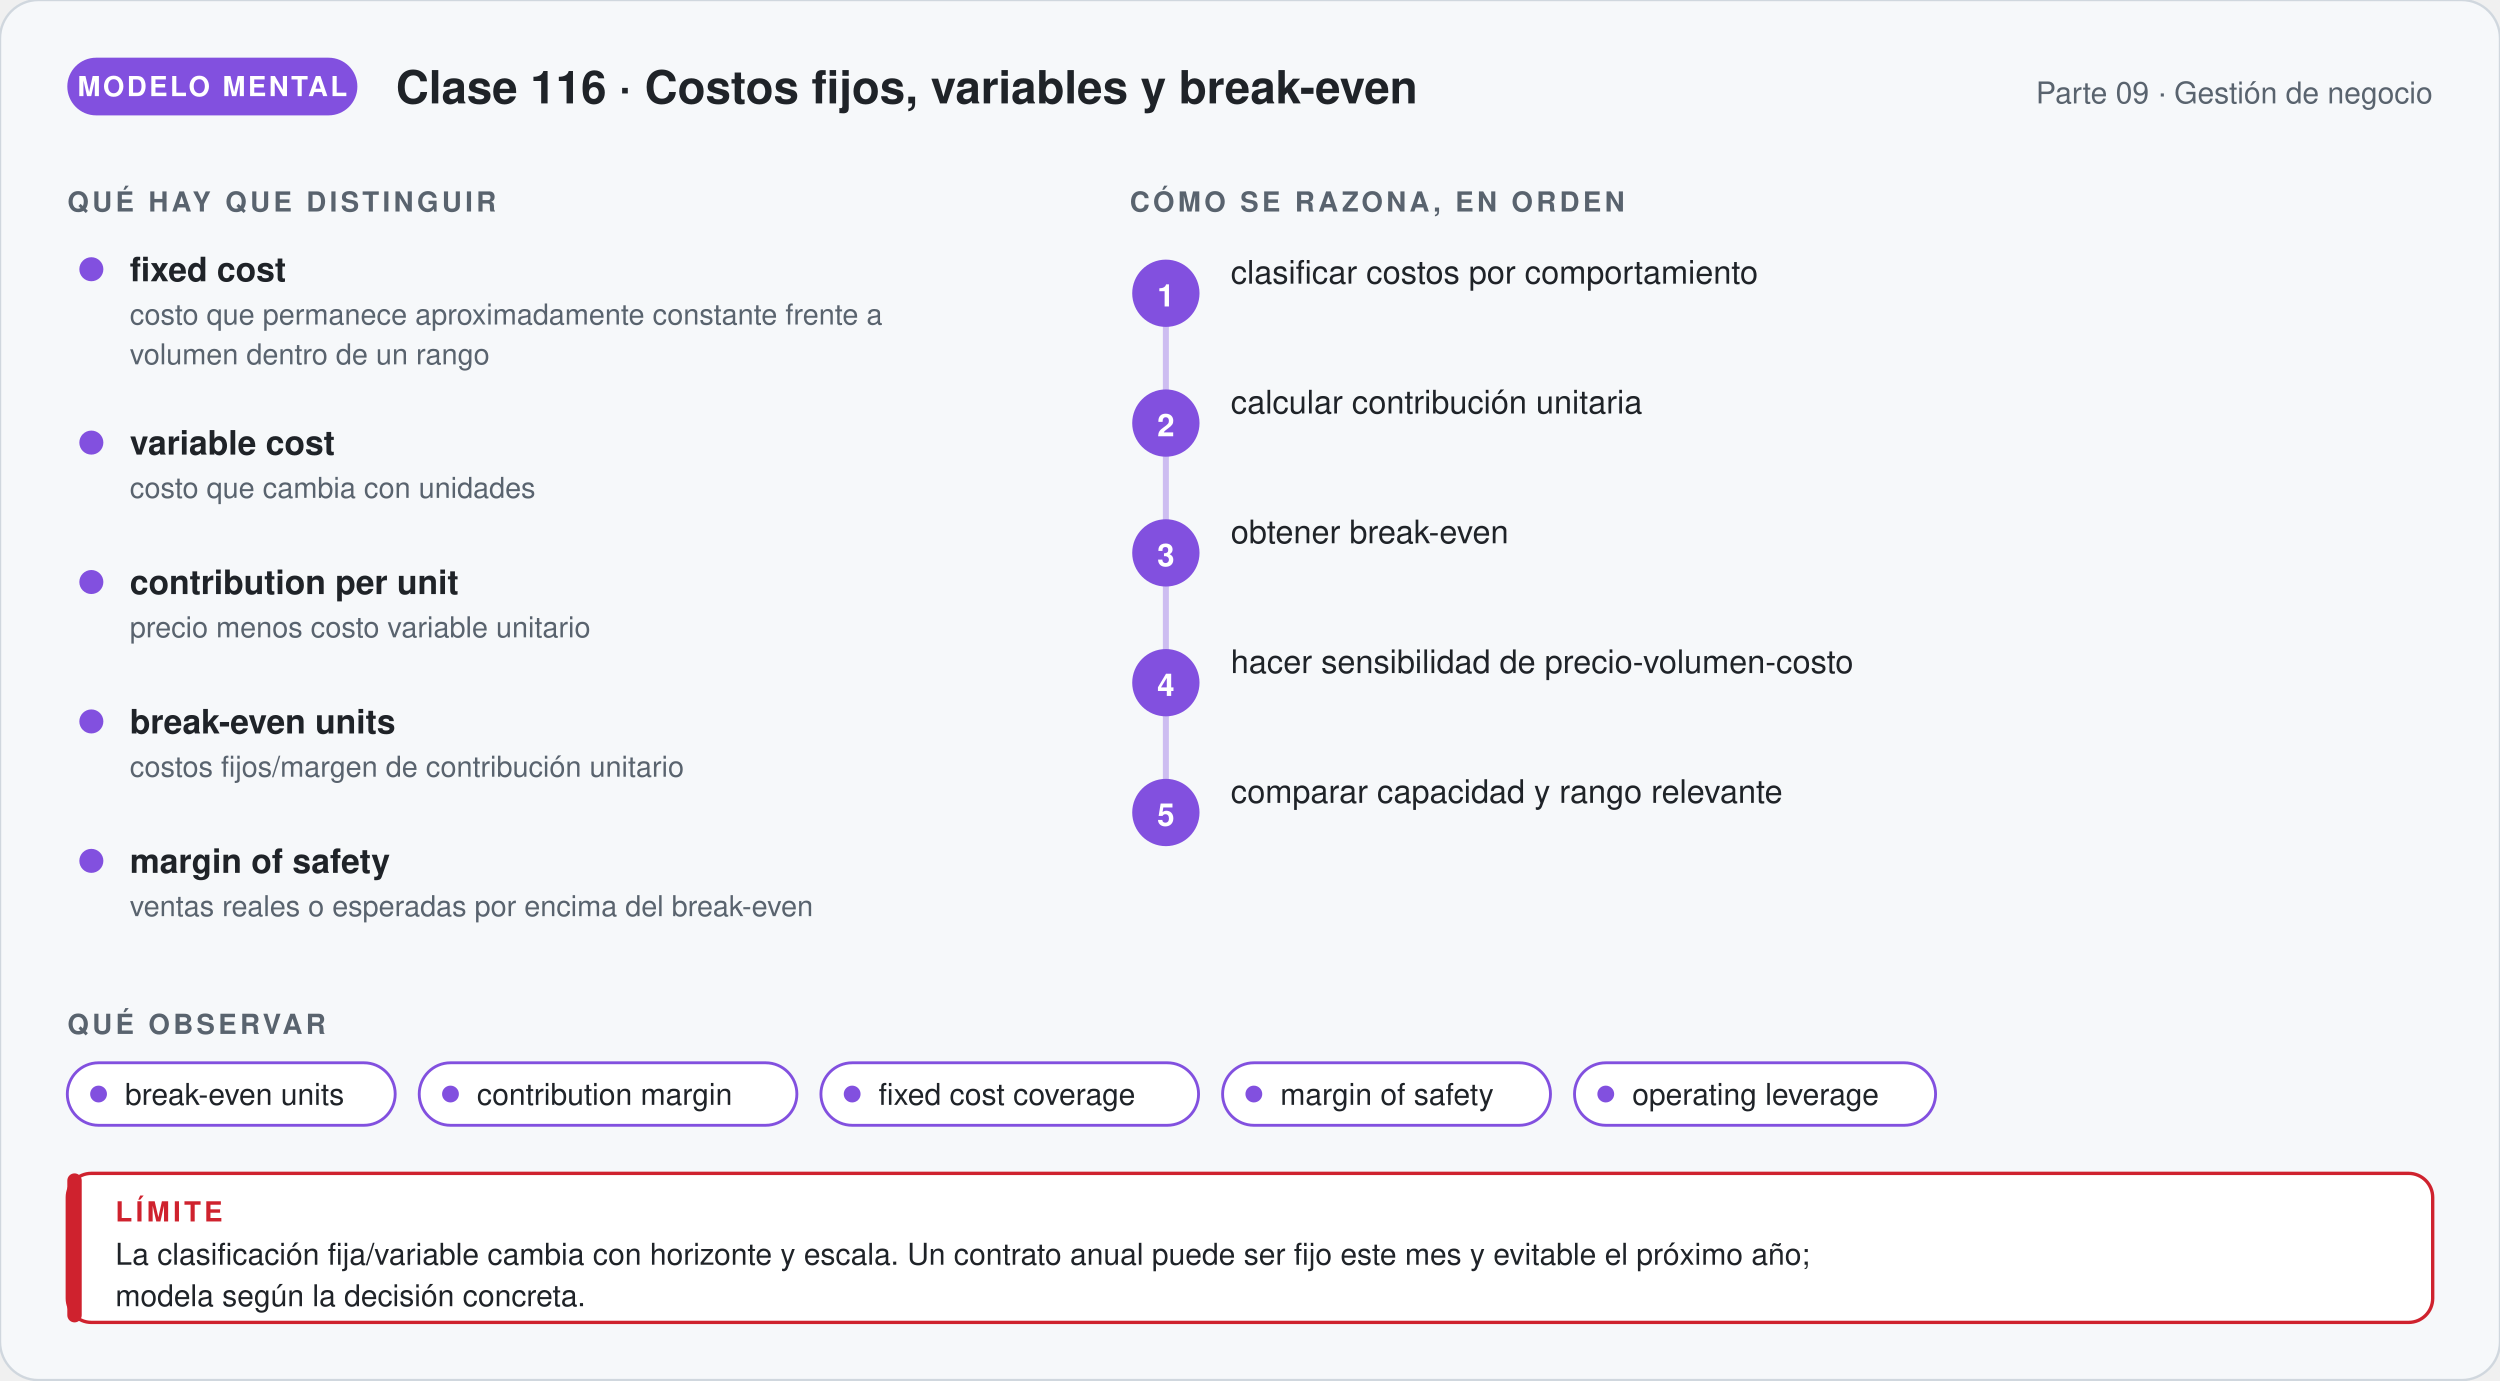
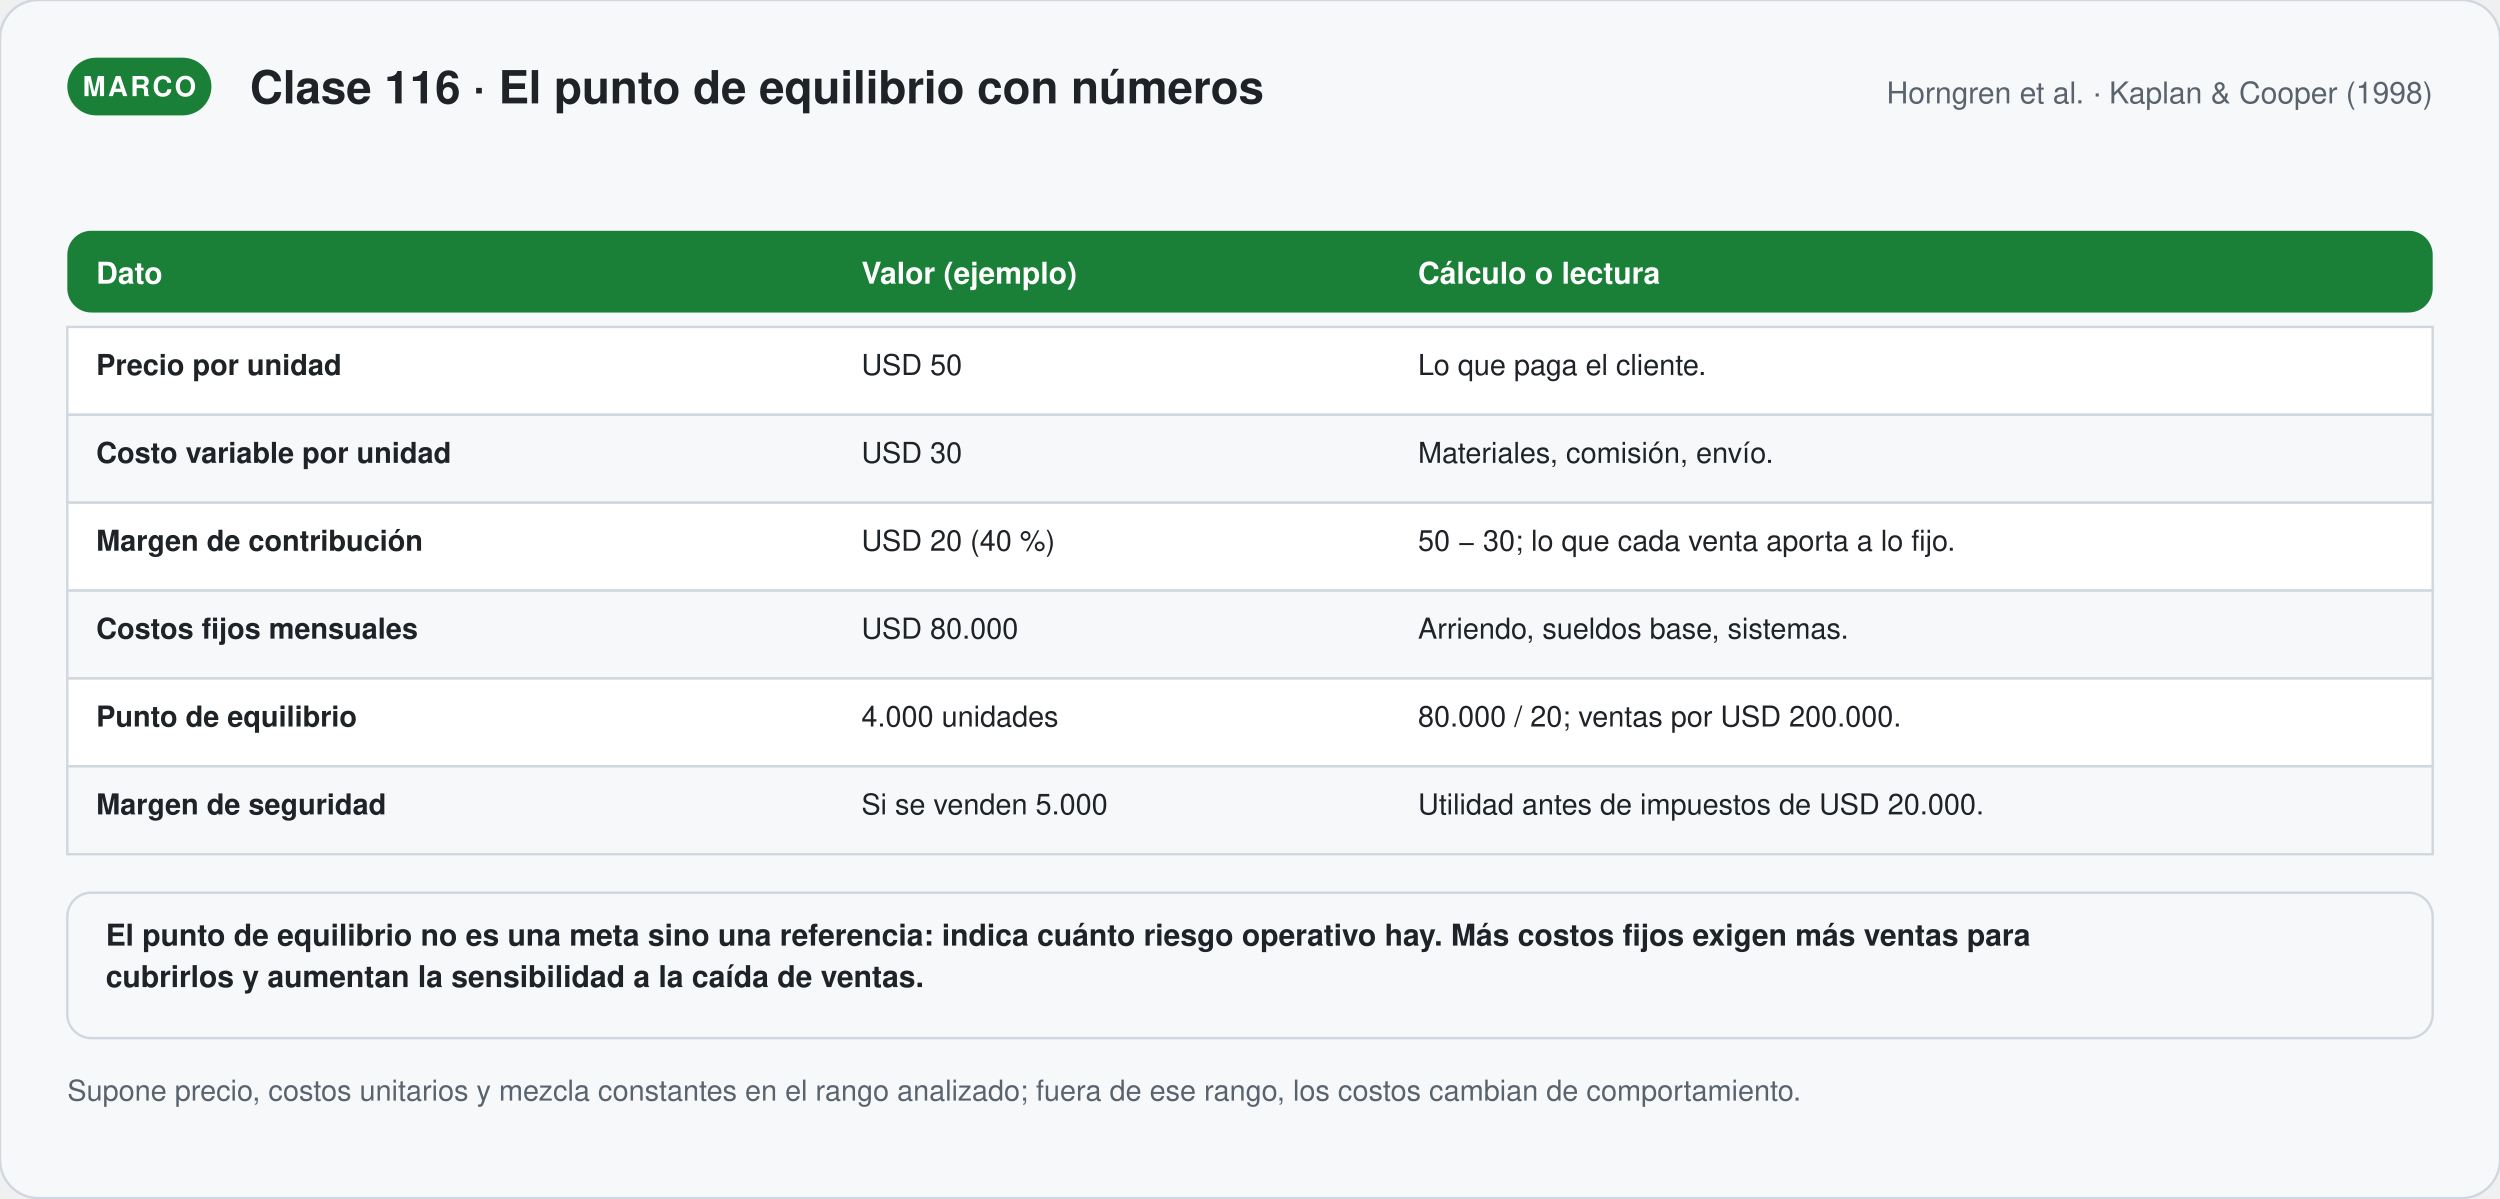
- <svg xmlns="http://www.w3.org/2000/svg" viewBox="0 0 1040 574.12" width="1040" role="img" aria-labelledby="t-g116 d-g116" font-family="'Segoe UI', 'Helvetica Neue', Helvetica, Arial, sans-serif">
+ <svg xmlns="http://www.w3.org/2000/svg" viewBox="0 0 1040 498.42" width="1040" role="img" aria-labelledby="t-s116 d-s116" font-family="'Segoe UI', 'Helvetica Neue', Helvetica, Arial, sans-serif">
  <defs>
-     <marker id="p-g116" viewBox="0 0 10 10" refX="8" refY="5" markerWidth="7" markerHeight="7" orient="auto">
+     <marker id="p-s116" viewBox="0 0 10 10" refX="8" refY="5" markerWidth="7" markerHeight="7" orient="auto">
      <path d="M1,1 L9,5 L1,9 Z" fill="#59636e" />
    </marker>
  </defs>
-   <rect width="1040" height="574.12" rx="16" fill="#f6f8fa" stroke="#d0d7de" />
-   <rect x="28" y="24" width="120.67" height="24" rx="12" fill="#8250df" />
-   <text x="88.335" y="40" font-size="11.5" font-weight="700" fill="#ffffff" text-anchor="middle" letter-spacing="1">MODELO MENTAL</text>
-   <text x="164.67" y="43" font-size="19" font-weight="700" fill="#1f2328" text-anchor="start">Clase 116 · Costos fijos, variables y break-even</text>
-   <text x="1012" y="43" font-size="12.5" font-weight="400" fill="#59636e" text-anchor="end">Parte 09 · Gestión de negocio</text>
-   <text x="28" y="88" font-size="11.5" font-weight="700" fill="#59636e" text-anchor="start" letter-spacing="1.4">QUÉ HAY QUE DISTINGUIR</text>
-   <circle cx="38" cy="112" r="5" fill="#8250df" />
-   <text x="54" y="117" font-size="14" font-weight="700" fill="#1f2328" text-anchor="start">fixed cost</text>
-   <text x="54" y="135" font-size="12" font-weight="400" fill="#59636e" text-anchor="start">costo que permanece aproximadamente constante frente a</text>
-   <text x="54" y="151.56" font-size="12" font-weight="400" fill="#59636e" text-anchor="start">volumen dentro de un rango</text>
-   <circle cx="38" cy="184.12" r="5" fill="#8250df" />
-   <text x="54" y="189.12" font-size="14" font-weight="700" fill="#1f2328" text-anchor="start">variable cost</text>
-   <text x="54" y="207.12" font-size="12" font-weight="400" fill="#59636e" text-anchor="start">costo que cambia con unidades</text>
-   <circle cx="38" cy="242.12" r="5" fill="#8250df" />
-   <text x="54" y="247.12" font-size="14" font-weight="700" fill="#1f2328" text-anchor="start">contribution per unit</text>
-   <text x="54" y="265.12" font-size="12" font-weight="400" fill="#59636e" text-anchor="start">precio menos costo variable unitario</text>
-   <circle cx="38" cy="300.12" r="5" fill="#8250df" />
-   <text x="54" y="305.12" font-size="14" font-weight="700" fill="#1f2328" text-anchor="start">break-even units</text>
-   <text x="54" y="323.12" font-size="12" font-weight="400" fill="#59636e" text-anchor="start">costos fijos/margen de contribución unitario</text>
-   <circle cx="38" cy="358.12" r="5" fill="#8250df" />
-   <text x="54" y="363.12" font-size="14" font-weight="700" fill="#1f2328" text-anchor="start">margin of safety</text>
-   <text x="54" y="381.12" font-size="12" font-weight="400" fill="#59636e" text-anchor="start">ventas reales o esperadas por encima del break-even</text>
-   <text x="470" y="88" font-size="11.5" font-weight="700" fill="#59636e" text-anchor="start" letter-spacing="1.4">CÓMO SE RAZONA, EN ORDEN</text>
-   <path d="M485,122 V338" stroke="#8250df" stroke-width="2.5" stroke-opacity="0.35" />
-   <circle cx="485" cy="122" r="14" fill="#8250df" />
-   <text x="485" y="127.5" font-size="13" font-weight="700" fill="#ffffff" text-anchor="middle">1</text>
-   <text x="512" y="118" font-size="13.5" font-weight="500" fill="#1f2328" text-anchor="start">clasificar costos por comportamiento</text>
-   <circle cx="485" cy="176" r="14" fill="#8250df" />
-   <text x="485" y="181.5" font-size="13" font-weight="700" fill="#ffffff" text-anchor="middle">2</text>
-   <text x="512" y="172" font-size="13.5" font-weight="500" fill="#1f2328" text-anchor="start">calcular contribución unitaria</text>
-   <circle cx="485" cy="230" r="14" fill="#8250df" />
-   <text x="485" y="235.5" font-size="13" font-weight="700" fill="#ffffff" text-anchor="middle">3</text>
-   <text x="512" y="226" font-size="13.5" font-weight="500" fill="#1f2328" text-anchor="start">obtener break-even</text>
-   <circle cx="485" cy="284" r="14" fill="#8250df" />
-   <text x="485" y="289.5" font-size="13" font-weight="700" fill="#ffffff" text-anchor="middle">4</text>
-   <text x="512" y="280" font-size="13.5" font-weight="500" fill="#1f2328" text-anchor="start">hacer sensibilidad de precio-volumen-costo</text>
-   <circle cx="485" cy="338" r="14" fill="#8250df" />
-   <text x="485" y="343.5" font-size="13" font-weight="700" fill="#ffffff" text-anchor="middle">5</text>
-   <text x="512" y="334" font-size="13.5" font-weight="500" fill="#1f2328" text-anchor="start">comparar capacidad y rango relevante</text>
-   <text x="28" y="430.12" font-size="11.5" font-weight="700" fill="#59636e" text-anchor="start" letter-spacing="1.4">QUÉ OBSERVAR</text>
-   <rect x="28" y="442.12" width="136.4" height="26" rx="13" fill="#ffffff" stroke="#8250df" stroke-width="1.2" />
-   <circle cx="41" cy="455.12" r="3.5" fill="#8250df" />
-   <text x="52" y="459.62" font-size="12.5" font-weight="400" fill="#1f2328" text-anchor="start">break-even units</text>
-   <rect x="174.4" y="442.12" width="157.1" height="26" rx="13" fill="#ffffff" stroke="#8250df" stroke-width="1.2" />
-   <circle cx="187.4" cy="455.12" r="3.5" fill="#8250df" />
-   <text x="198.4" y="459.62" font-size="12.5" font-weight="400" fill="#1f2328" text-anchor="start">contribution margin</text>
-   <rect x="341.5" y="442.12" width="157.1" height="26" rx="13" fill="#ffffff" stroke="#8250df" stroke-width="1.2" />
-   <circle cx="354.5" cy="455.12" r="3.5" fill="#8250df" />
-   <text x="365.5" y="459.62" font-size="12.5" font-weight="400" fill="#1f2328" text-anchor="start">fixed cost coverage</text>
-   <rect x="508.6" y="442.12" width="136.4" height="26" rx="13" fill="#ffffff" stroke="#8250df" stroke-width="1.2" />
-   <circle cx="521.6" cy="455.12" r="3.5" fill="#8250df" />
-   <text x="532.6" y="459.62" font-size="12.5" font-weight="400" fill="#1f2328" text-anchor="start">margin of safety</text>
-   <rect x="655" y="442.12" width="150.2" height="26" rx="13" fill="#ffffff" stroke="#8250df" stroke-width="1.2" />
-   <circle cx="668" cy="455.12" r="3.5" fill="#8250df" />
-   <text x="679" y="459.62" font-size="12.5" font-weight="400" fill="#1f2328" text-anchor="start">operating leverage</text>
-   <rect x="28" y="488.12" width="984" height="62" rx="10" fill="#ffffff" stroke="#cf222e" stroke-width="1.4" />
-   <rect x="28" y="488.12" width="6" height="62" rx="3" fill="#cf222e" />
-   <text x="48" y="508.12" font-size="11.5" font-weight="700" fill="#cf222e" text-anchor="start" letter-spacing="1.4">LÍMITE</text>
-   <text x="48" y="526.12" font-size="12.5" font-weight="400" fill="#1f2328" text-anchor="start">La clasificación fija/variable cambia con horizonte y escala. Un contrato anual puede ser fijo este mes y evitable el próximo año;</text>
-   <text x="48" y="543.37" font-size="12.5" font-weight="400" fill="#1f2328" text-anchor="start">modela según la decisión concreta.</text>
+   <rect width="1040" height="498.42" rx="16" fill="#f6f8fa" stroke="#d0d7de" />
+   <rect x="28" y="24" width="59.95" height="24" rx="12" fill="#1a7f37" />
+   <text x="57.975" y="40" font-size="11.5" font-weight="700" fill="#ffffff" text-anchor="middle" letter-spacing="1">MARCO</text>
+   <text x="103.95" y="43" font-size="19" font-weight="700" fill="#1f2328" text-anchor="start">Clase 116 · El punto de equilibrio con números</text>
+   <text x="1012" y="43" font-size="12.5" font-weight="400" fill="#59636e" text-anchor="end">Horngren et al. · Kaplan &amp; Cooper (1998)</text>
+   <rect x="28" y="96" width="984" height="34" rx="10" fill="#1a7f37" />
+   <text x="40" y="118" font-size="12.5" font-weight="700" fill="#ffffff" text-anchor="start">Dato</text>
+   <text x="358.353" y="118" font-size="12.5" font-weight="700" fill="#ffffff" text-anchor="start">Valor (ejemplo)</text>
+   <text x="589.882" y="118" font-size="12.5" font-weight="700" fill="#ffffff" text-anchor="start">Cálculo o lectura</text>
+   <rect x="28" y="136" width="984" height="36.56" rx="0" fill="#ffffff" stroke="#d0d7de" stroke-width="1" />
+   <text x="40" y="156" font-size="12" font-weight="700" fill="#1f2328" text-anchor="start">Precio por unidad</text>
+   <text x="358.353" y="156" font-size="12" font-weight="400" fill="#1f2328" text-anchor="start">USD 50</text>
+   <text x="589.882" y="156" font-size="12" font-weight="400" fill="#1f2328" text-anchor="start">Lo que paga el cliente.</text>
+   <rect x="28" y="172.56" width="984" height="36.56" rx="0" fill="#f6f8fa" stroke="#d0d7de" stroke-width="1" />
+   <text x="40" y="192.56" font-size="12" font-weight="700" fill="#1f2328" text-anchor="start">Costo variable por unidad</text>
+   <text x="358.353" y="192.56" font-size="12" font-weight="400" fill="#1f2328" text-anchor="start">USD 30</text>
+   <text x="589.882" y="192.56" font-size="12" font-weight="400" fill="#1f2328" text-anchor="start">Materiales, comisión, envío.</text>
+   <rect x="28" y="209.12" width="984" height="36.56" rx="0" fill="#ffffff" stroke="#d0d7de" stroke-width="1" />
+   <text x="40" y="229.12" font-size="12" font-weight="700" fill="#1f2328" text-anchor="start">Margen de contribución</text>
+   <text x="358.353" y="229.12" font-size="12" font-weight="400" fill="#1f2328" text-anchor="start">USD 20 (40 %)</text>
+   <text x="589.882" y="229.12" font-size="12" font-weight="400" fill="#1f2328" text-anchor="start">50 − 30; lo que cada venta aporta a lo fijo.</text>
+   <rect x="28" y="245.68" width="984" height="36.56" rx="0" fill="#f6f8fa" stroke="#d0d7de" stroke-width="1" />
+   <text x="40" y="265.68" font-size="12" font-weight="700" fill="#1f2328" text-anchor="start">Costos fijos mensuales</text>
+   <text x="358.353" y="265.68" font-size="12" font-weight="400" fill="#1f2328" text-anchor="start">USD 80.000</text>
+   <text x="589.882" y="265.68" font-size="12" font-weight="400" fill="#1f2328" text-anchor="start">Arriendo, sueldos base, sistemas.</text>
+   <rect x="28" y="282.24" width="984" height="36.56" rx="0" fill="#ffffff" stroke="#d0d7de" stroke-width="1" />
+   <text x="40" y="302.24" font-size="12" font-weight="700" fill="#1f2328" text-anchor="start">Punto de equilibrio</text>
+   <text x="358.353" y="302.24" font-size="12" font-weight="400" fill="#1f2328" text-anchor="start">4.000 unidades</text>
+   <text x="589.882" y="302.24" font-size="12" font-weight="400" fill="#1f2328" text-anchor="start">80.000 / 20; ventas por USD 200.000.</text>
+   <rect x="28" y="318.8" width="984" height="36.56" rx="0" fill="#f6f8fa" stroke="#d0d7de" stroke-width="1" />
+   <text x="40" y="338.8" font-size="12" font-weight="700" fill="#1f2328" text-anchor="start">Margen de seguridad</text>
+   <text x="358.353" y="338.8" font-size="12" font-weight="400" fill="#1f2328" text-anchor="start">Si se venden 5.000</text>
+   <text x="589.882" y="338.8" font-size="12" font-weight="400" fill="#1f2328" text-anchor="start">Utilidad antes de impuestos de USD 20.000.</text>
+   <rect x="28" y="371.36" width="984" height="60.5" rx="10" fill="#f6f8fa" stroke="#d0d7de" stroke-width="1" />
+   <text x="44" y="393.36" font-size="12.5" font-weight="600" fill="#1f2328" text-anchor="start">El punto de equilibrio no es una meta sino una referencia: indica cuánto riesgo operativo hay. Más costos fijos exigen más ventas para</text>
+   <text x="44" y="410.61" font-size="12.5" font-weight="600" fill="#1f2328" text-anchor="start">cubrirlos y aumentan la sensibilidad a la caída de ventas.</text>
+   <text x="28" y="457.86" font-size="12" font-weight="400" fill="#59636e" text-anchor="start">Supone precio, costos unitarios y mezcla constantes en el rango analizado; fuera de ese rango, los costos cambian de comportamiento.</text>
</svg>
